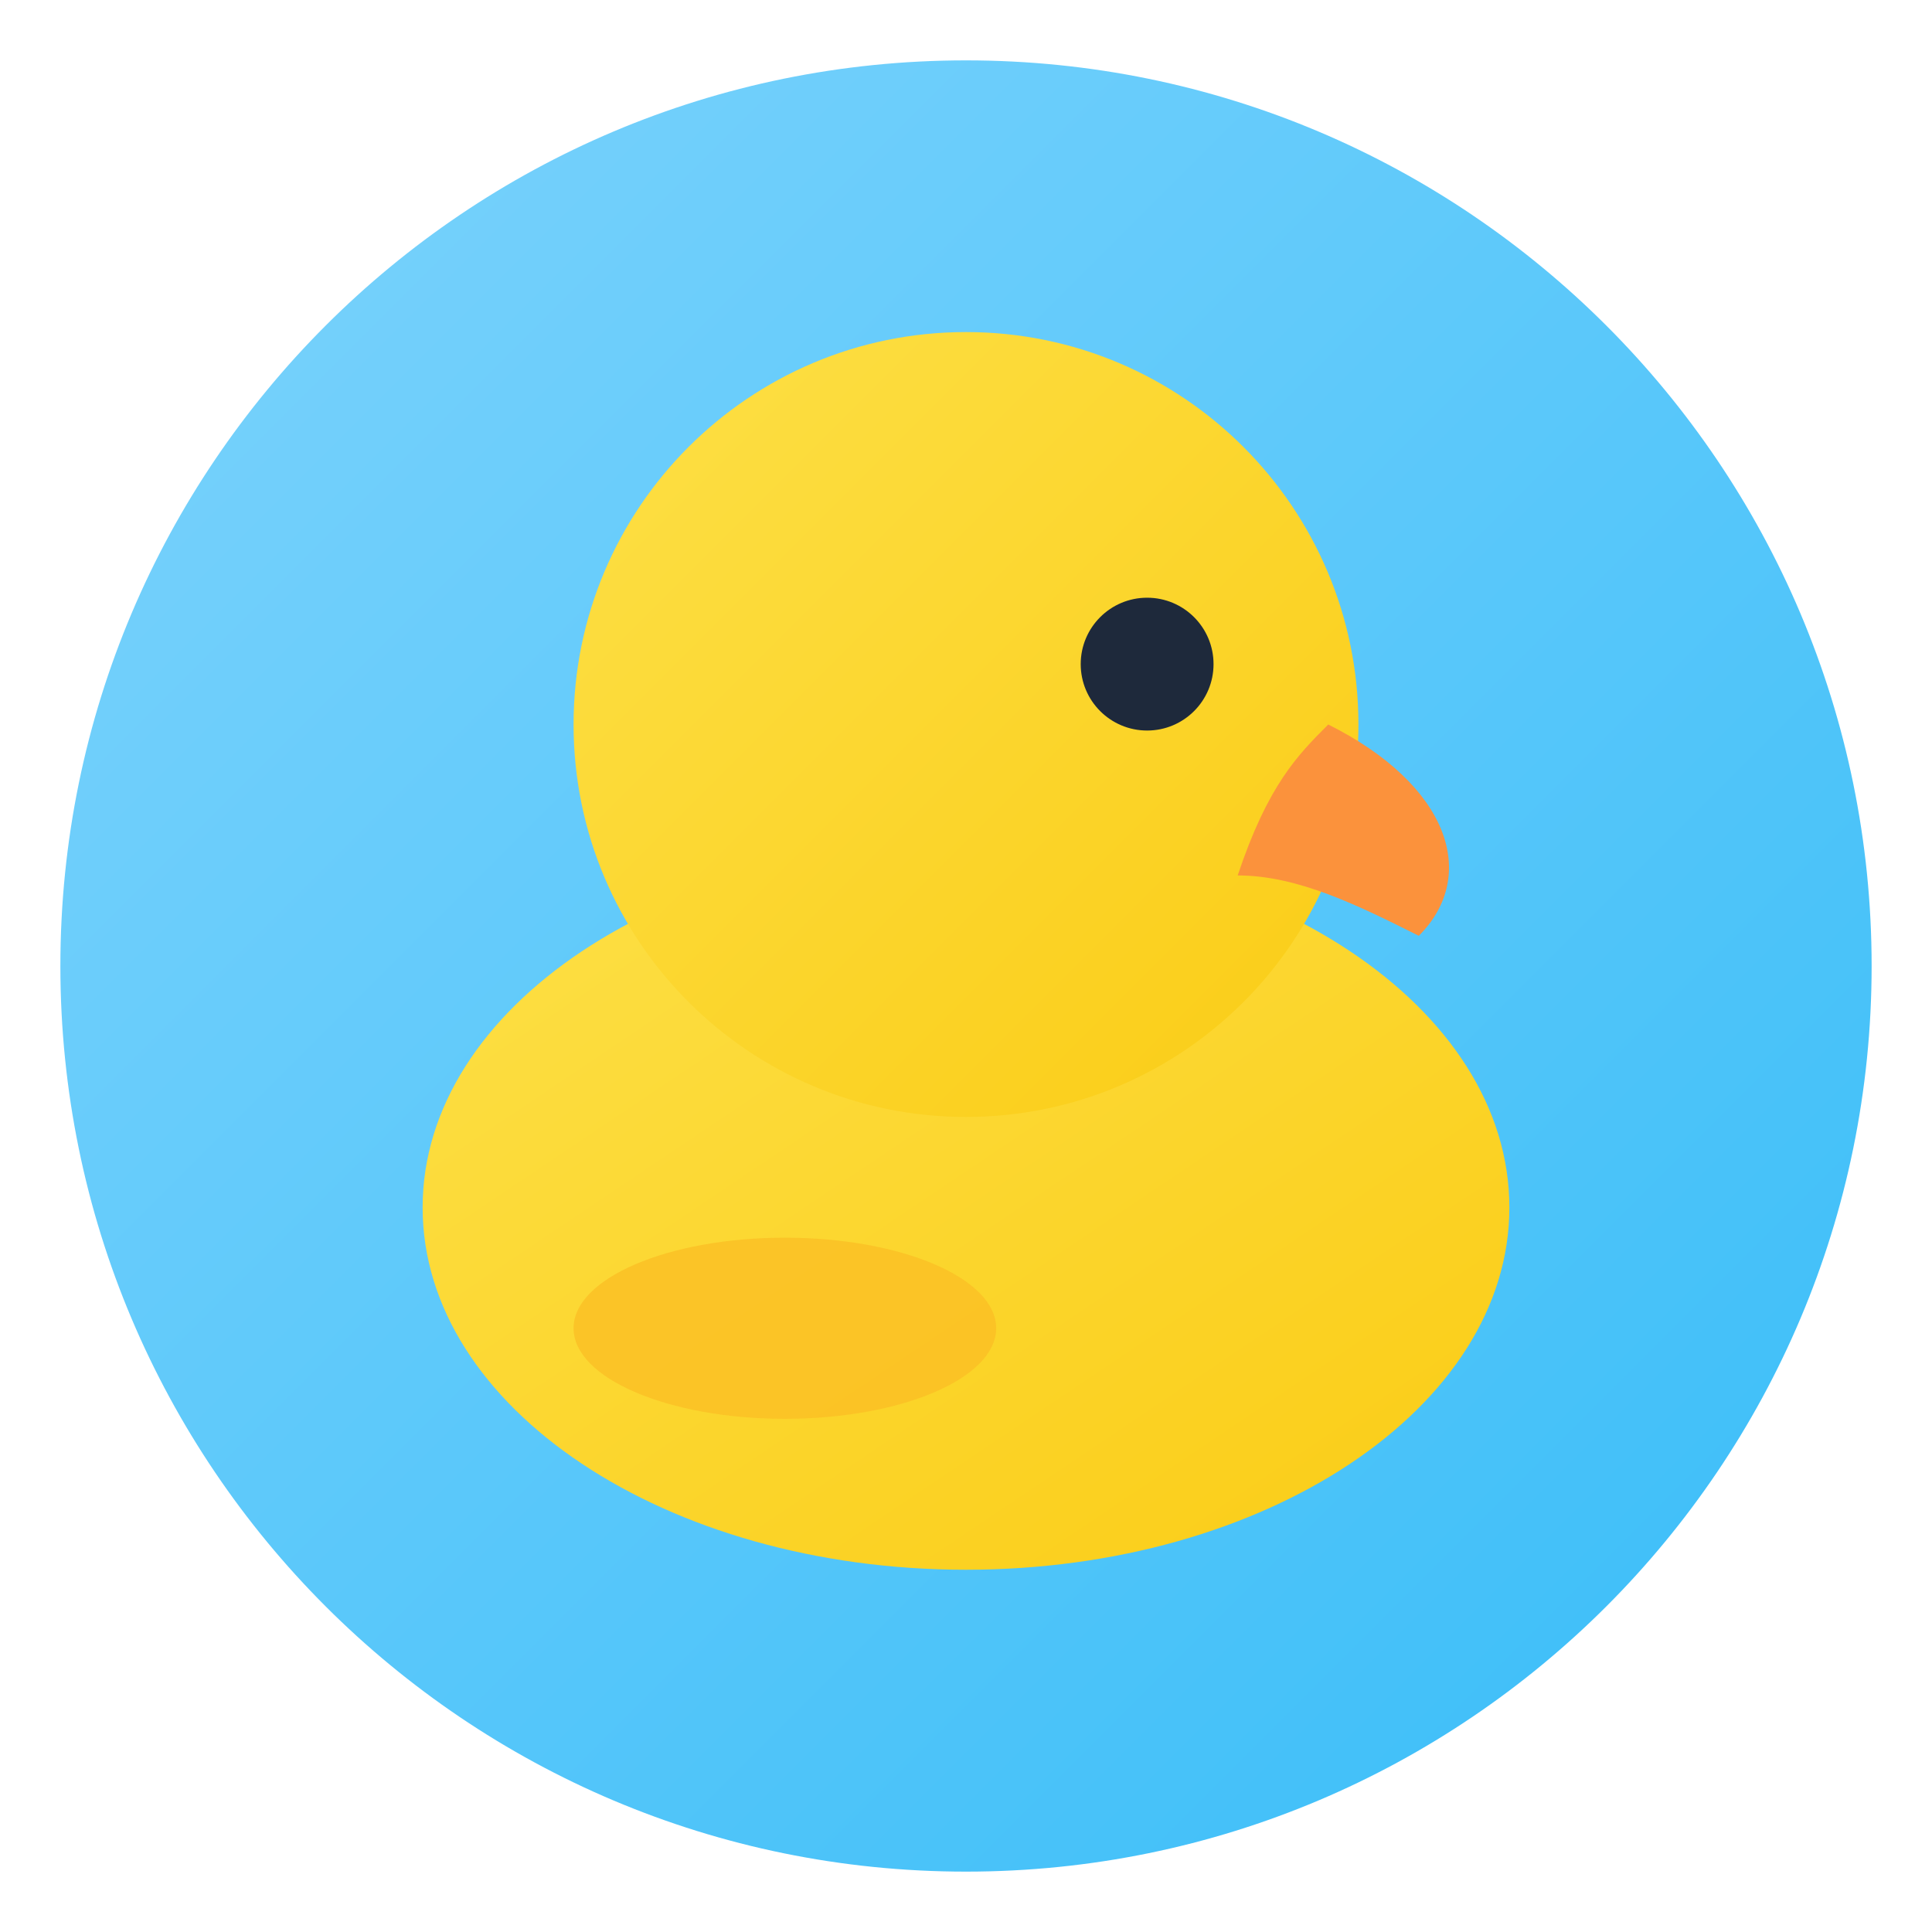
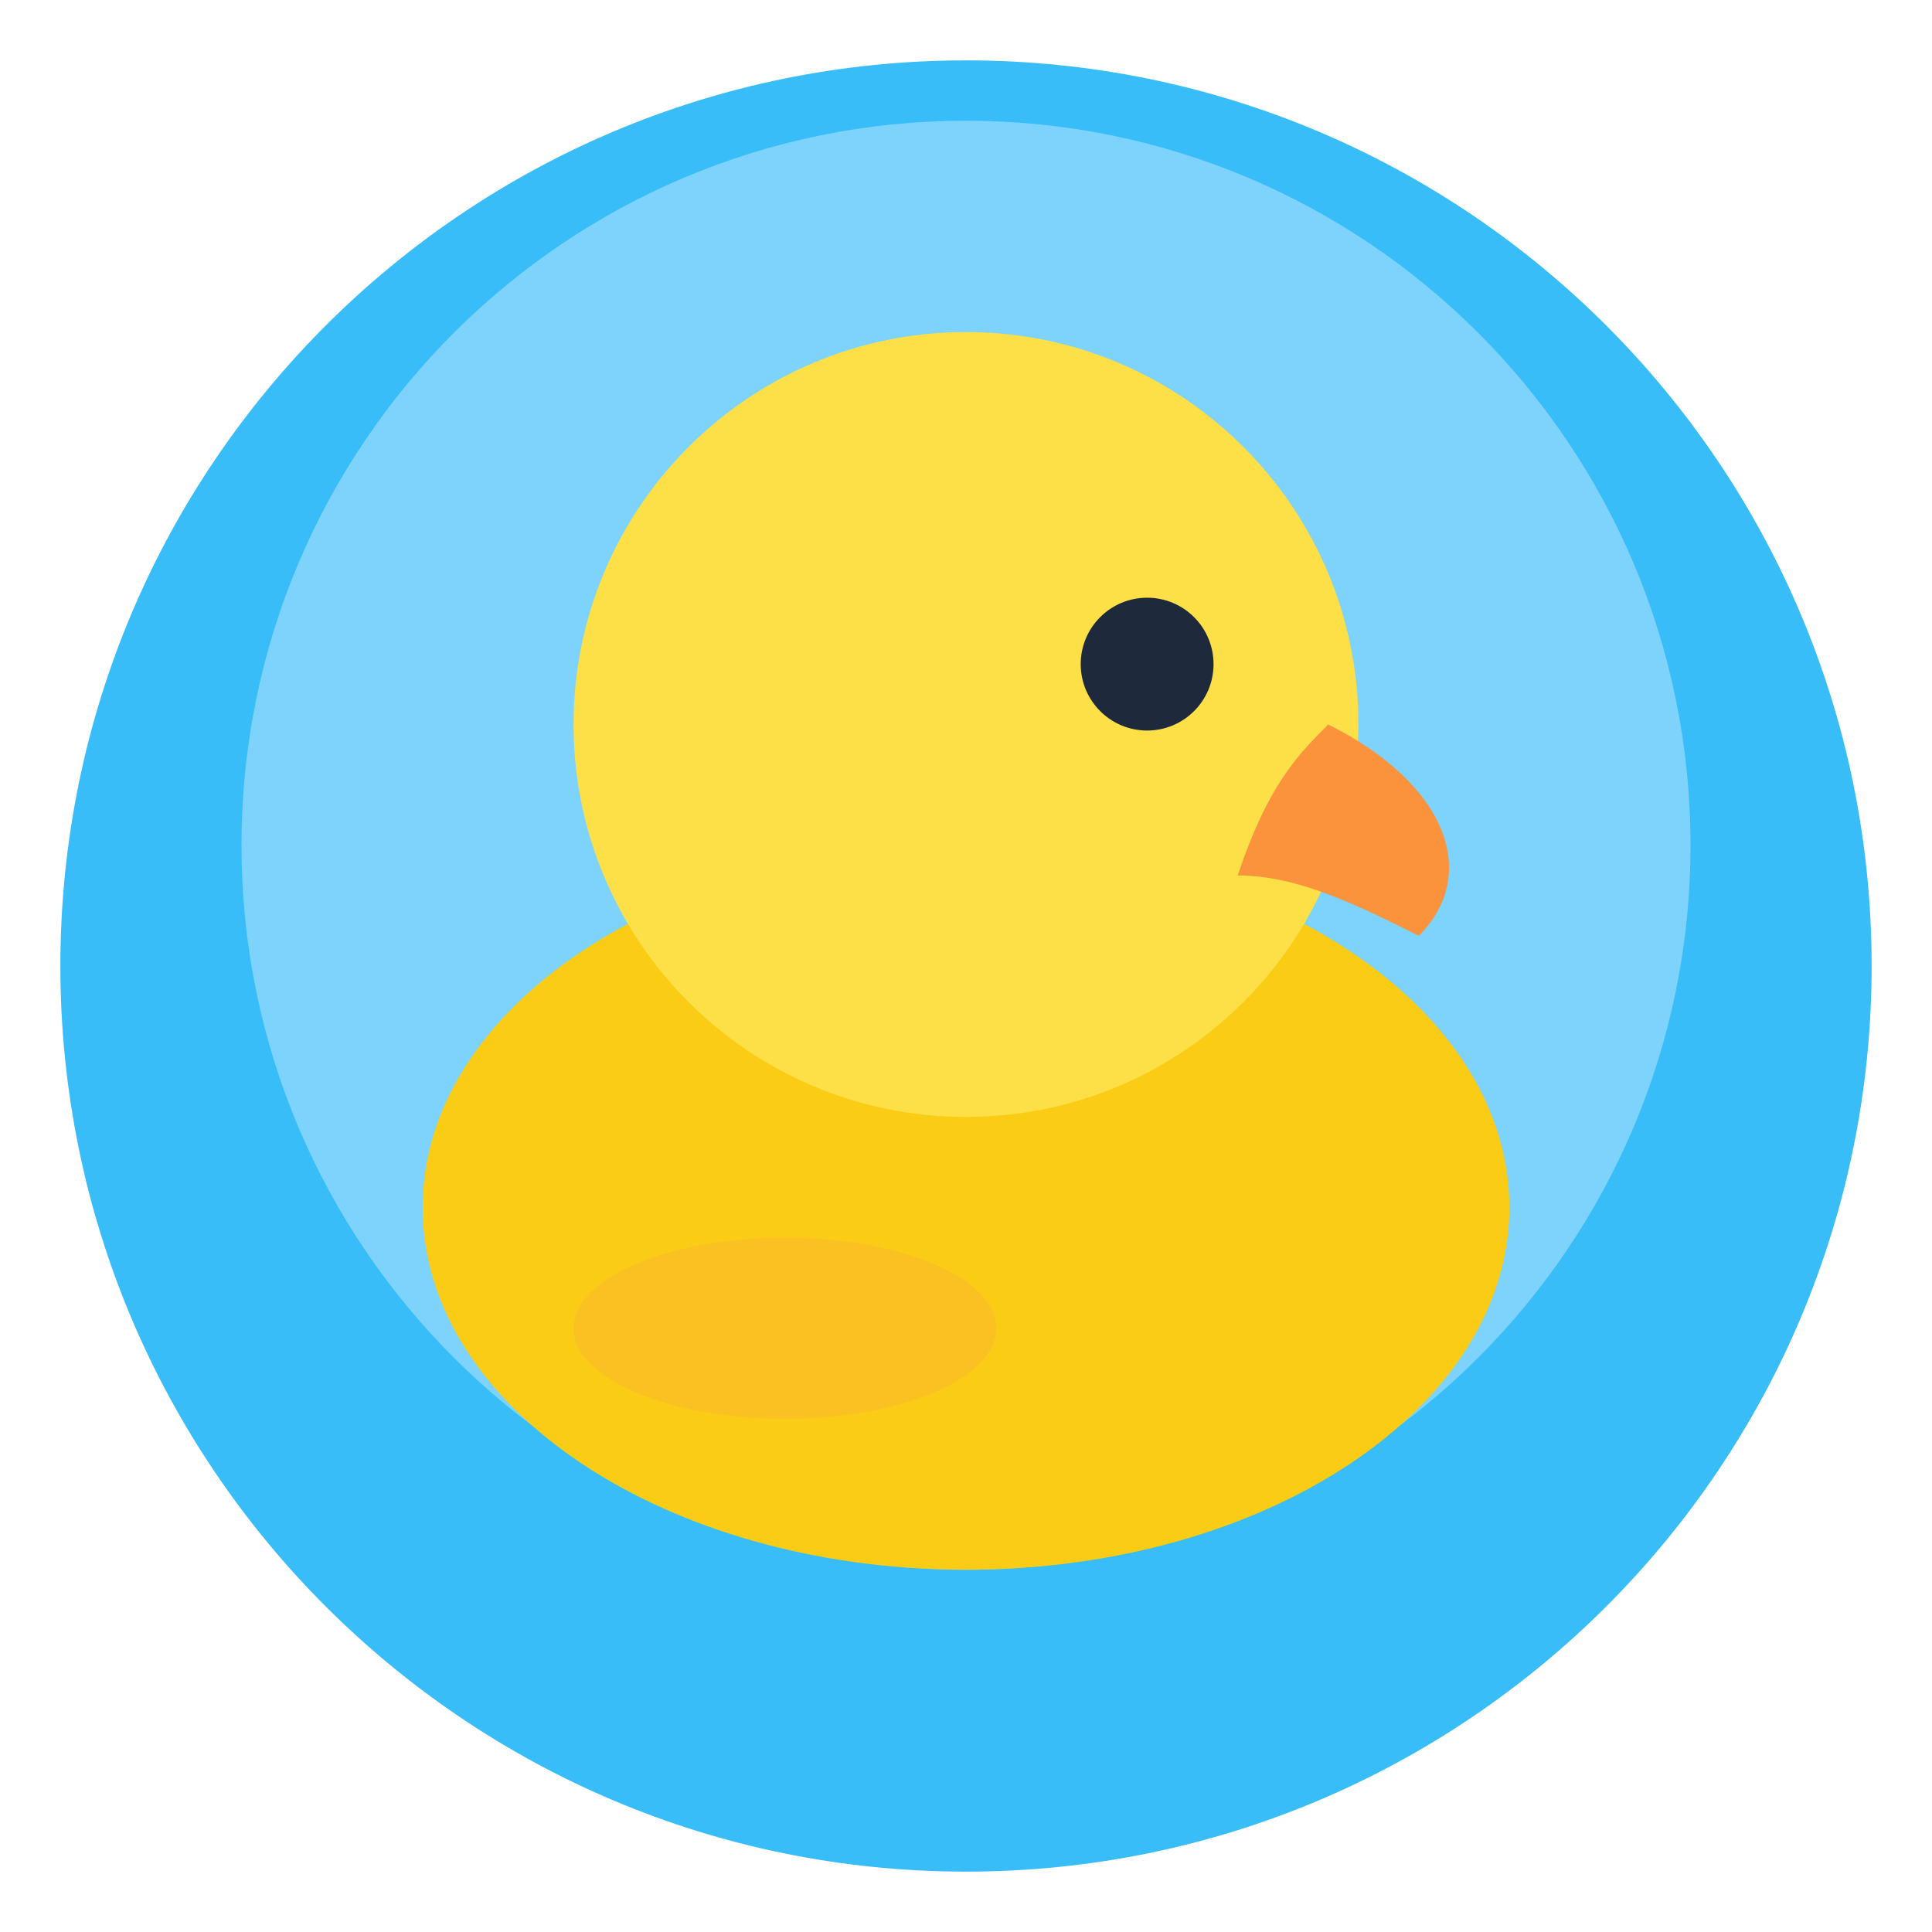
<svg xmlns="http://www.w3.org/2000/svg" viewBox="0 0 64 64" role="img" aria-label="Bright Health duck">
-   <defs>
-     <linearGradient id="sky" x1="0%" y1="0%" x2="100%" y2="100%">
-       <stop offset="0%" stop-color="#7dd3fc" />
-       <stop offset="100%" stop-color="#38bdf8" />
-     </linearGradient>
-     <linearGradient id="duck" x1="0%" y1="0%" x2="100%" y2="100%">
-       <stop offset="0%" stop-color="#fde047" />
-       <stop offset="100%" stop-color="#facc15" />
-     </linearGradient>
-   </defs>
-   <circle cx="32" cy="32" r="30" fill="url(#sky)" />
-   <ellipse cx="32" cy="40" rx="18" ry="12" fill="url(#duck)" />
-   <circle cx="32" cy="24" r="13" fill="url(#duck)" />
+   <circle cx="32" cy="32" r="30" fill="#38bdf8" />
+   <circle cx="32" cy="28" r="24" fill="#7dd3fc" />
+   <ellipse cx="32" cy="40" rx="18" ry="12" fill="#facc15" />
+   <circle cx="32" cy="24" r="13" fill="#fde047" />
  <circle cx="38" cy="22" r="2.2" fill="#1e293b" />
  <path d="M44 24c4 2 5 5 3 7-2-1-4-2-6-2 1-3 2-4 3-5z" fill="#fb923c" />
-   <ellipse cx="26" cy="44" rx="7" ry="3" fill="#fbbf24" opacity="0.8" />
+   <ellipse cx="26" cy="44" rx="7" ry="3" fill="#fbbf24" opacity="0.85" />
</svg>
